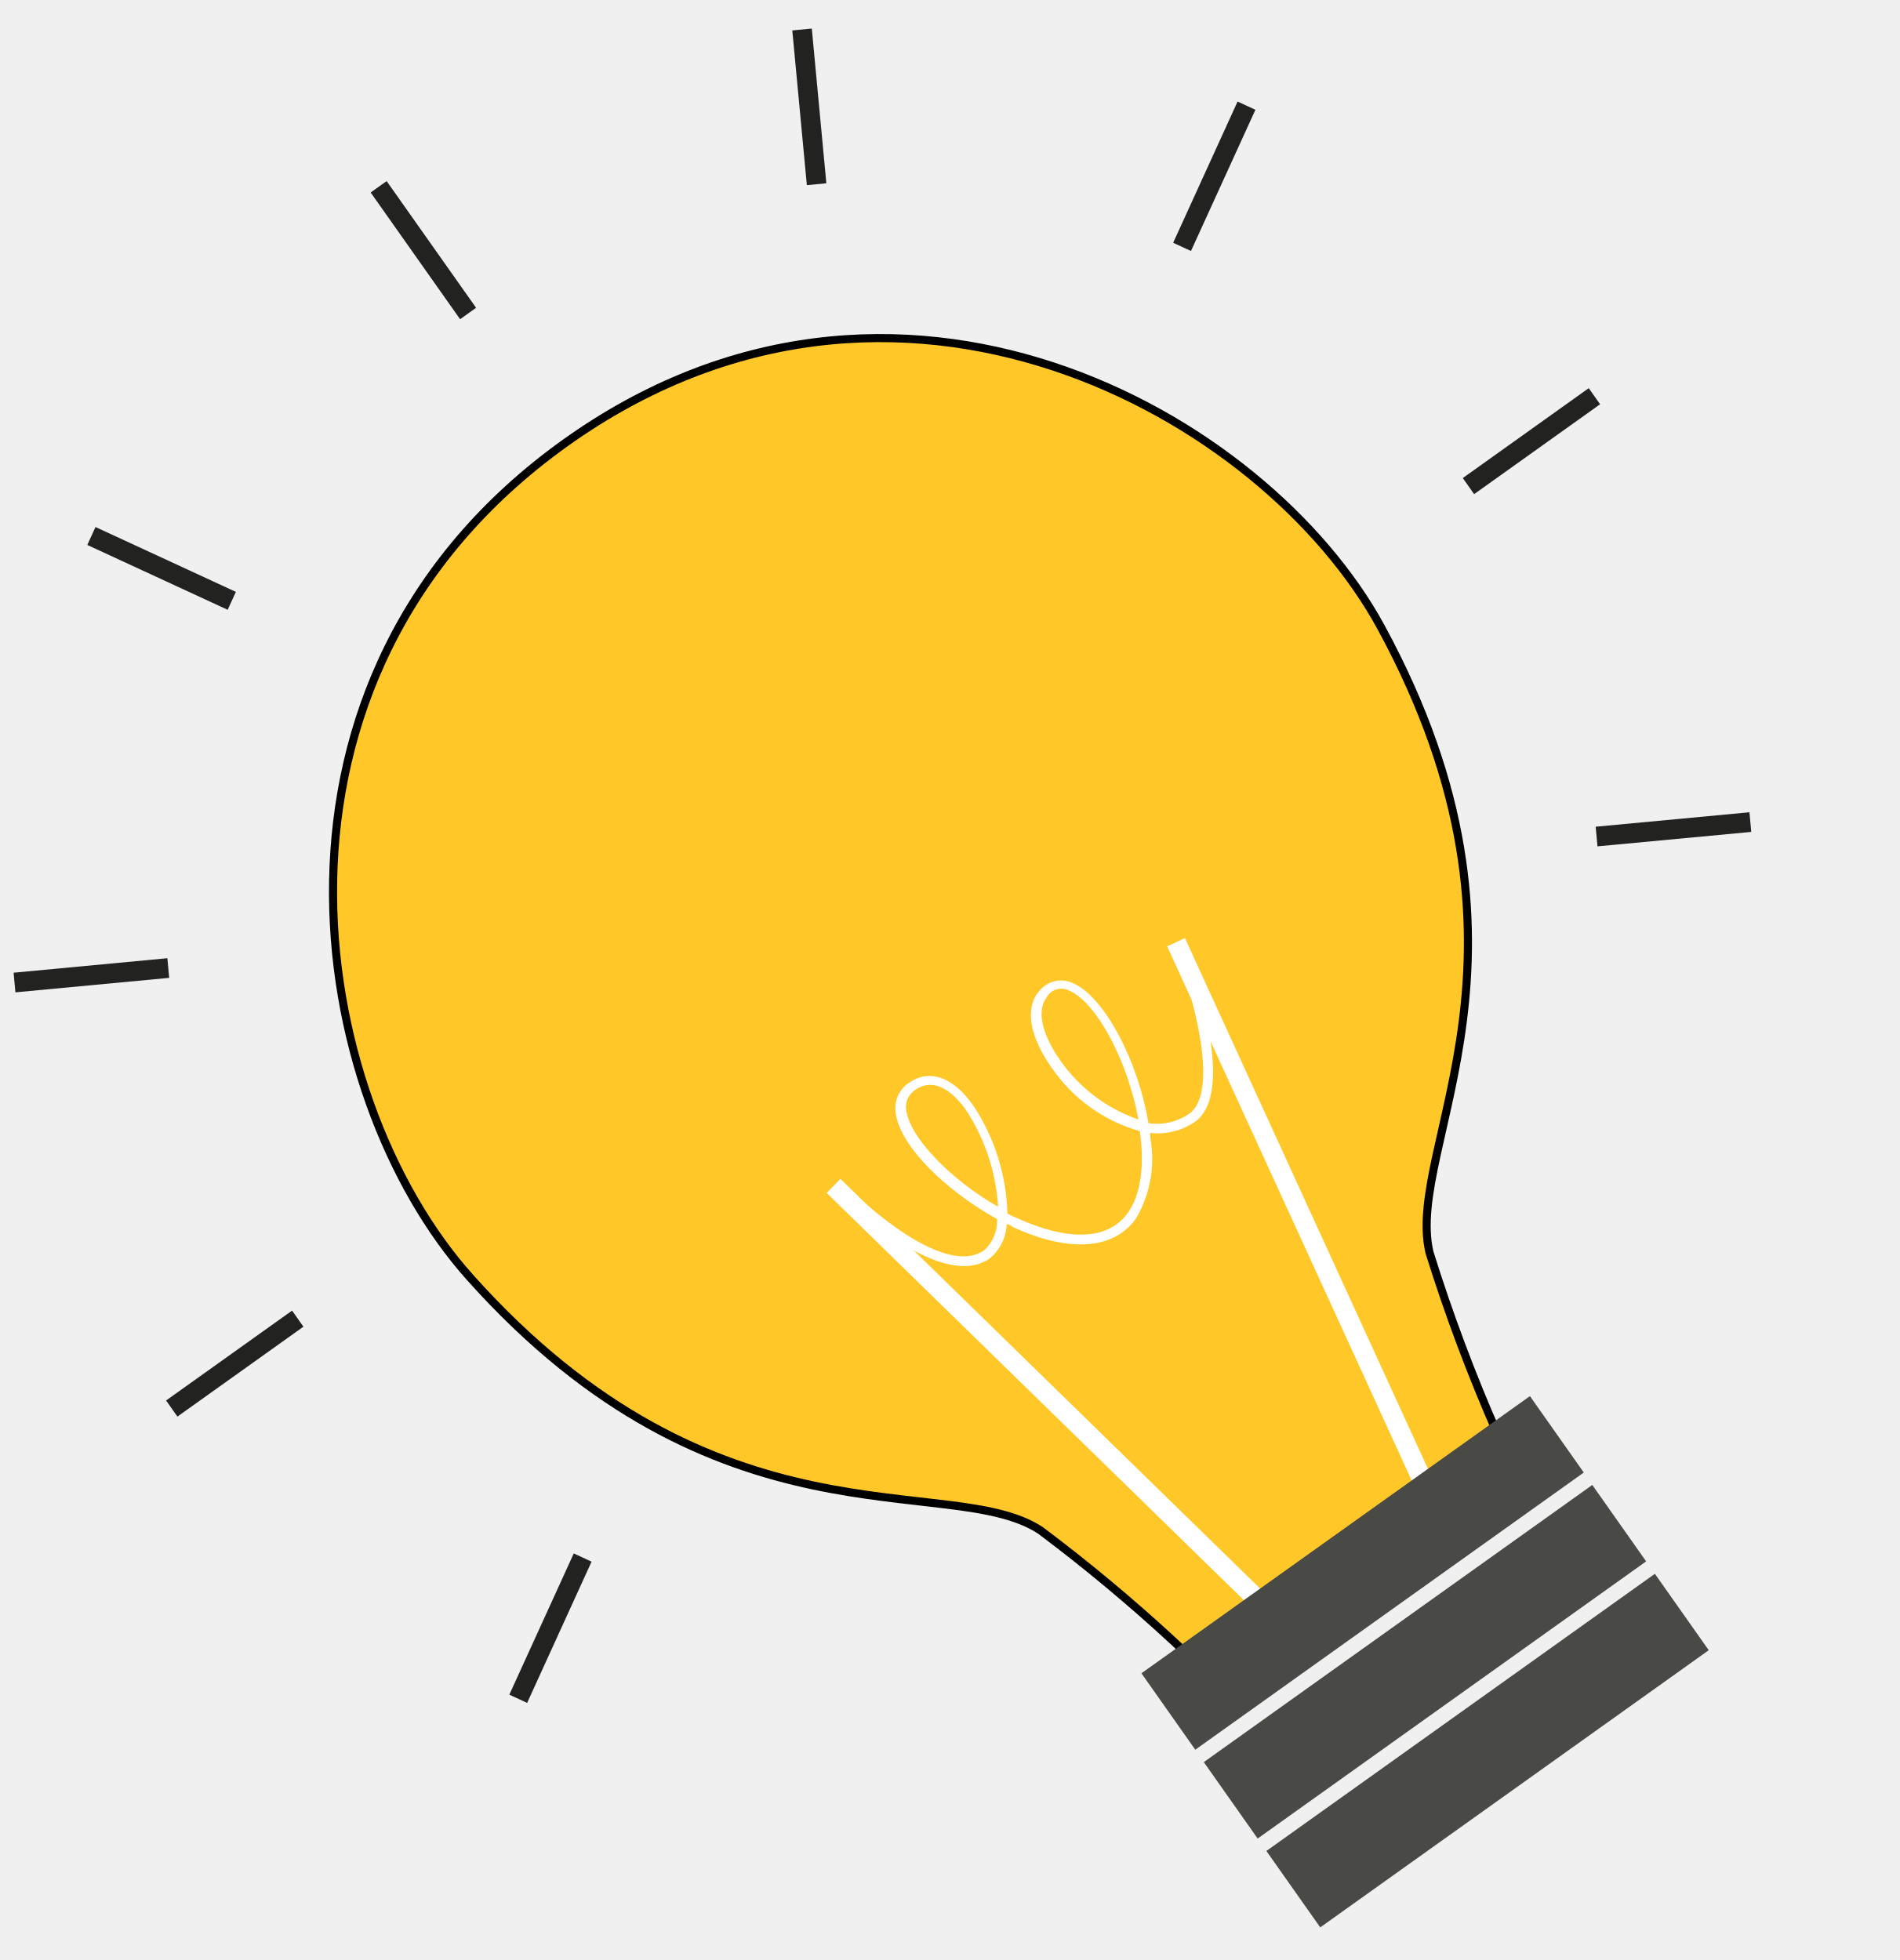
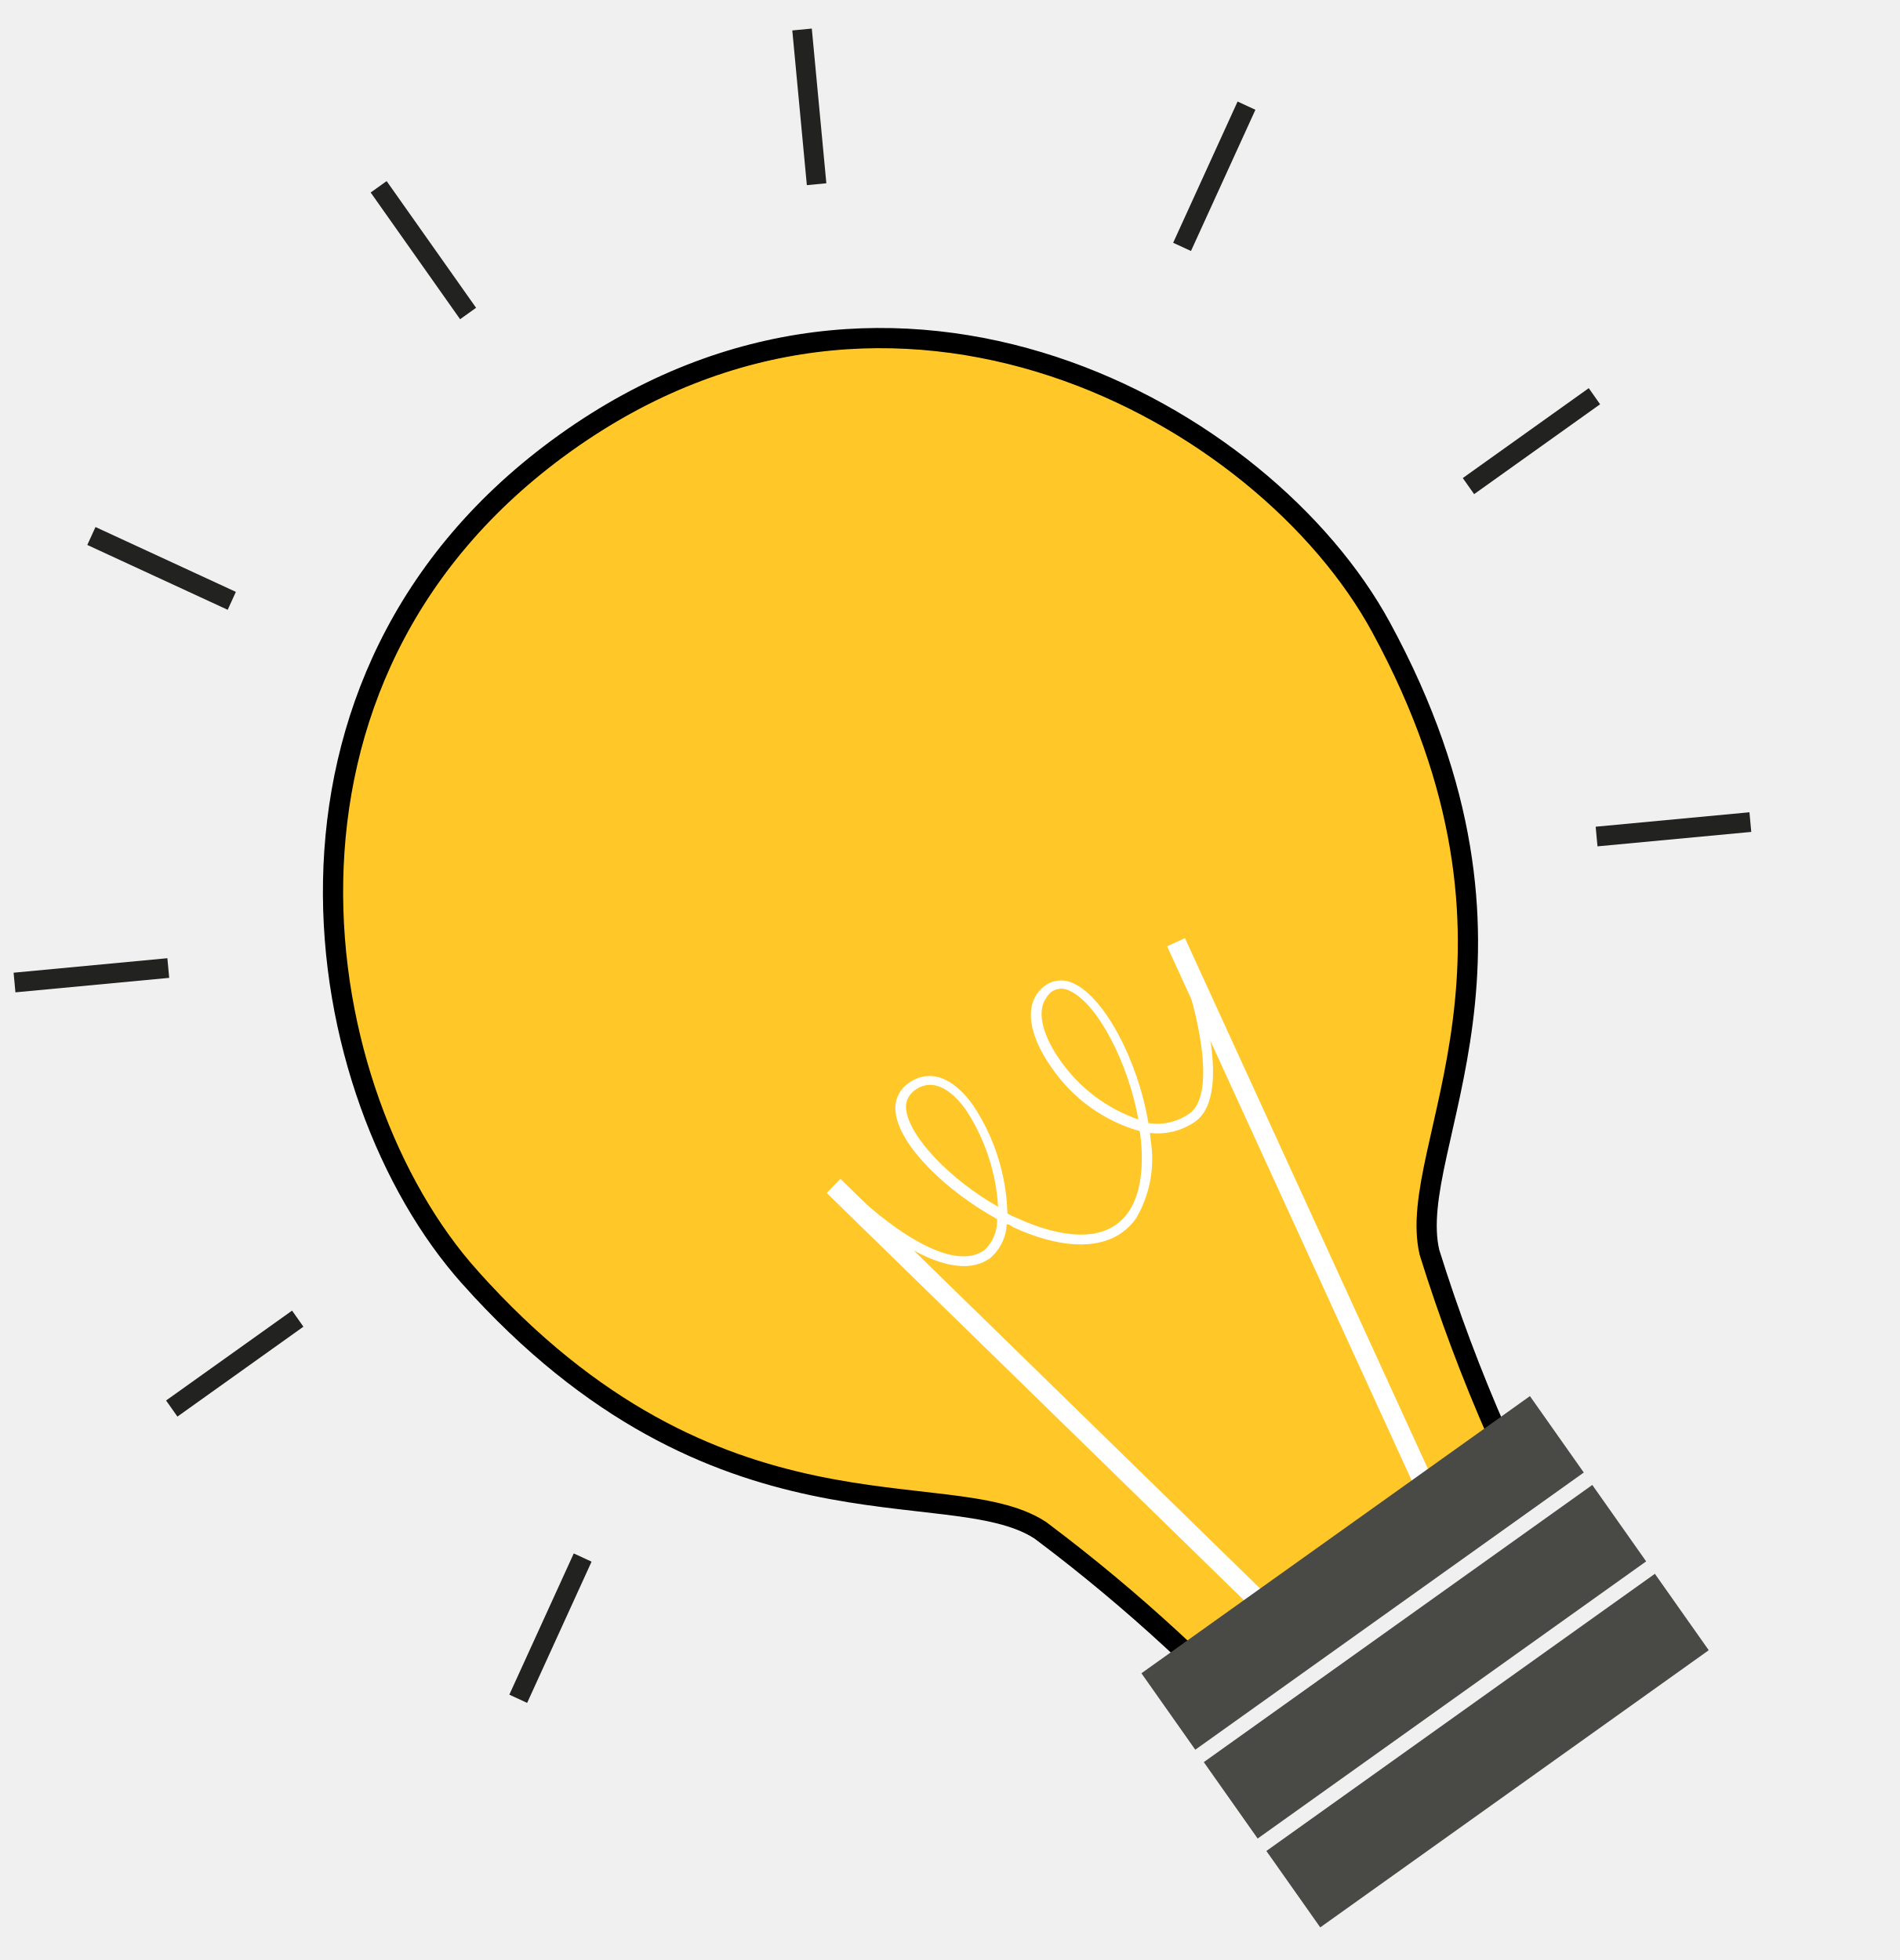
<svg xmlns="http://www.w3.org/2000/svg" width="94" height="97" viewBox="0 0 94 97" fill="none">
-   <path d="M16.483 43.573C16.628 35.829 19.814 27.753 27.97 21.921C36.124 16.088 44.768 15.719 52.099 18.131C59.438 20.546 65.452 25.746 68.33 31.036C72.726 39.12 73.022 45.539 72.375 50.577C72.051 53.102 71.49 55.278 71.082 57.164C70.676 59.036 70.415 60.644 70.731 61.981L70.733 61.988L70.735 61.995C71.687 65.046 72.809 68.04 74.096 70.964L58.774 81.887C56.753 79.977 54.64 78.167 52.441 76.468L51.474 75.732L51.462 75.725C50.315 74.98 48.722 74.695 46.833 74.461C44.929 74.225 42.704 74.039 40.228 73.513C35.291 72.464 29.371 70.064 23.254 63.216L23.254 63.215C19.24 58.736 16.337 51.325 16.483 43.573Z" fill="#FFC727" stroke="black" stroke-width="0.4" />
+   <path d="M16.483 43.573C16.628 35.829 19.814 27.753 27.97 21.921C36.124 16.088 44.768 15.719 52.099 18.131C59.438 20.546 65.452 25.746 68.33 31.036C72.726 39.12 73.022 45.539 72.375 50.577C72.051 53.102 71.49 55.278 71.082 57.164C70.676 59.036 70.415 60.644 70.731 61.981L70.733 61.988L70.735 61.995C71.687 65.046 72.809 68.04 74.096 70.964L58.774 81.887C56.753 79.977 54.64 78.167 52.441 76.468L51.474 75.732L51.462 75.725C50.315 74.98 48.722 74.695 46.833 74.461C44.929 74.225 42.704 74.039 40.228 73.513C35.291 72.464 29.371 70.064 23.254 63.216L23.254 63.215C19.24 58.736 16.337 51.325 16.483 43.573Z" fill="#FFC727" stroke="black" strokeWidth="0.4" />
  <path d="M40.907 59.041L63.094 80.702L63.77 80.002L41.582 58.34L40.907 59.041Z" fill="white" />
  <path d="M57.75 46.834L70.683 75.089L71.564 74.681L58.631 46.426L57.75 46.834Z" fill="white" />
  <path d="M56.213 60.299C56.023 60.569 55.789 60.805 55.521 60.997C54.3 61.867 52.382 61.771 50.116 60.727C50.03 60.663 49.937 60.592 49.811 60.582C49.798 60.905 49.718 61.222 49.576 61.512C49.434 61.802 49.234 62.059 48.989 62.267C46.653 63.931 42.306 59.761 42.122 59.585L42.46 59.23C42.506 59.265 46.697 63.305 48.704 61.869C48.915 61.675 49.081 61.436 49.189 61.17C49.298 60.904 49.347 60.617 49.333 60.33C46.908 58.995 44.476 56.727 44.312 55.014C44.28 54.743 44.323 54.468 44.436 54.22C44.549 53.972 44.727 53.759 44.952 53.606C45.971 52.875 47.15 53.279 48.162 54.718C49.21 56.3 49.793 58.147 49.847 60.047C49.986 60.153 50.153 60.206 50.316 60.28C51.537 60.839 53.796 61.632 55.237 60.598C56.213 59.908 56.638 58.447 56.458 56.479C56.443 56.321 56.425 56.149 56.395 55.979C54.61 55.474 53.059 54.352 52.015 52.81C50.786 51.061 50.673 49.523 51.724 48.767C51.929 48.624 52.169 48.541 52.418 48.525C52.667 48.509 52.916 48.562 53.138 48.677C54.679 49.392 56.32 52.539 56.824 55.584C57.534 55.691 58.258 55.523 58.849 55.114C60.278 54.095 59.122 49.764 58.56 48.178L59.008 48.016C59.105 48.261 61.155 54.075 59.134 55.513C58.48 55.964 57.686 56.161 56.899 56.068L56.937 56.439C57.153 57.771 56.896 59.137 56.213 60.299ZM51.781 49.372C51.198 50.152 51.751 51.474 52.452 52.469C53.405 53.834 54.761 54.86 56.328 55.403C55.819 52.576 54.302 49.669 52.939 49.04C52.796 48.959 52.632 48.922 52.468 48.931C52.303 48.941 52.145 48.998 52.012 49.095C51.913 49.181 51.829 49.282 51.763 49.395L51.781 49.372ZM45.027 54.188C44.949 54.29 44.893 54.406 44.86 54.531C44.828 54.655 44.82 54.784 44.837 54.912C44.983 56.243 46.992 58.362 49.386 59.723C49.283 58.02 48.739 56.374 47.807 54.949C47.313 54.246 46.327 53.194 45.264 53.952C45.157 54.034 45.064 54.132 44.986 54.242L45.027 54.188Z" fill="white" />
  <path d="M75.701 69.093L56.478 82.81L59.143 86.593L78.366 72.875L75.701 69.093Z" fill="#494946" />
  <path d="M78.787 73.49L59.564 87.207L62.229 90.989L81.452 77.272L78.787 73.49Z" fill="#494946" />
  <path d="M81.884 77.887L62.661 91.604L65.326 95.386L84.549 81.669L81.884 77.887Z" fill="#494946" />
  <path d="M18.341 9.527L22.766 15.798L23.557 15.233L19.131 8.962L18.341 9.527Z" fill="#222221" />
  <path d="M4.725 26.082L4.32 26.97L11.266 30.179L11.671 29.292L4.725 26.082Z" fill="#222221" />
  <path d="M0.673 48.139L0.763 49.111L8.372 48.394L8.282 47.422L0.673 48.139Z" fill="#222221" />
  <path d="M8.218 69.31L8.779 70.107L15.013 65.658L14.452 64.862L8.218 69.31Z" fill="#222221" />
  <path d="M28.39 76.879L25.202 83.868L26.083 84.276L29.271 77.286L28.39 76.879Z" fill="#222221" />
  <path d="M78.954 40.914L79.044 41.886L86.653 41.171L86.563 40.199L78.954 40.914Z" fill="#222221" />
  <path d="M72.379 23.659L72.94 24.455L79.173 20.007L78.612 19.21L72.379 23.659Z" fill="#222221" />
  <path d="M61.236 5.025L58.048 12.015L58.93 12.422L62.118 5.433L61.236 5.025Z" fill="#222221" />
  <path d="M39.203 1.506L39.923 9.163L40.888 9.071L40.168 1.414L39.203 1.506Z" fill="#222221" />
</svg>
